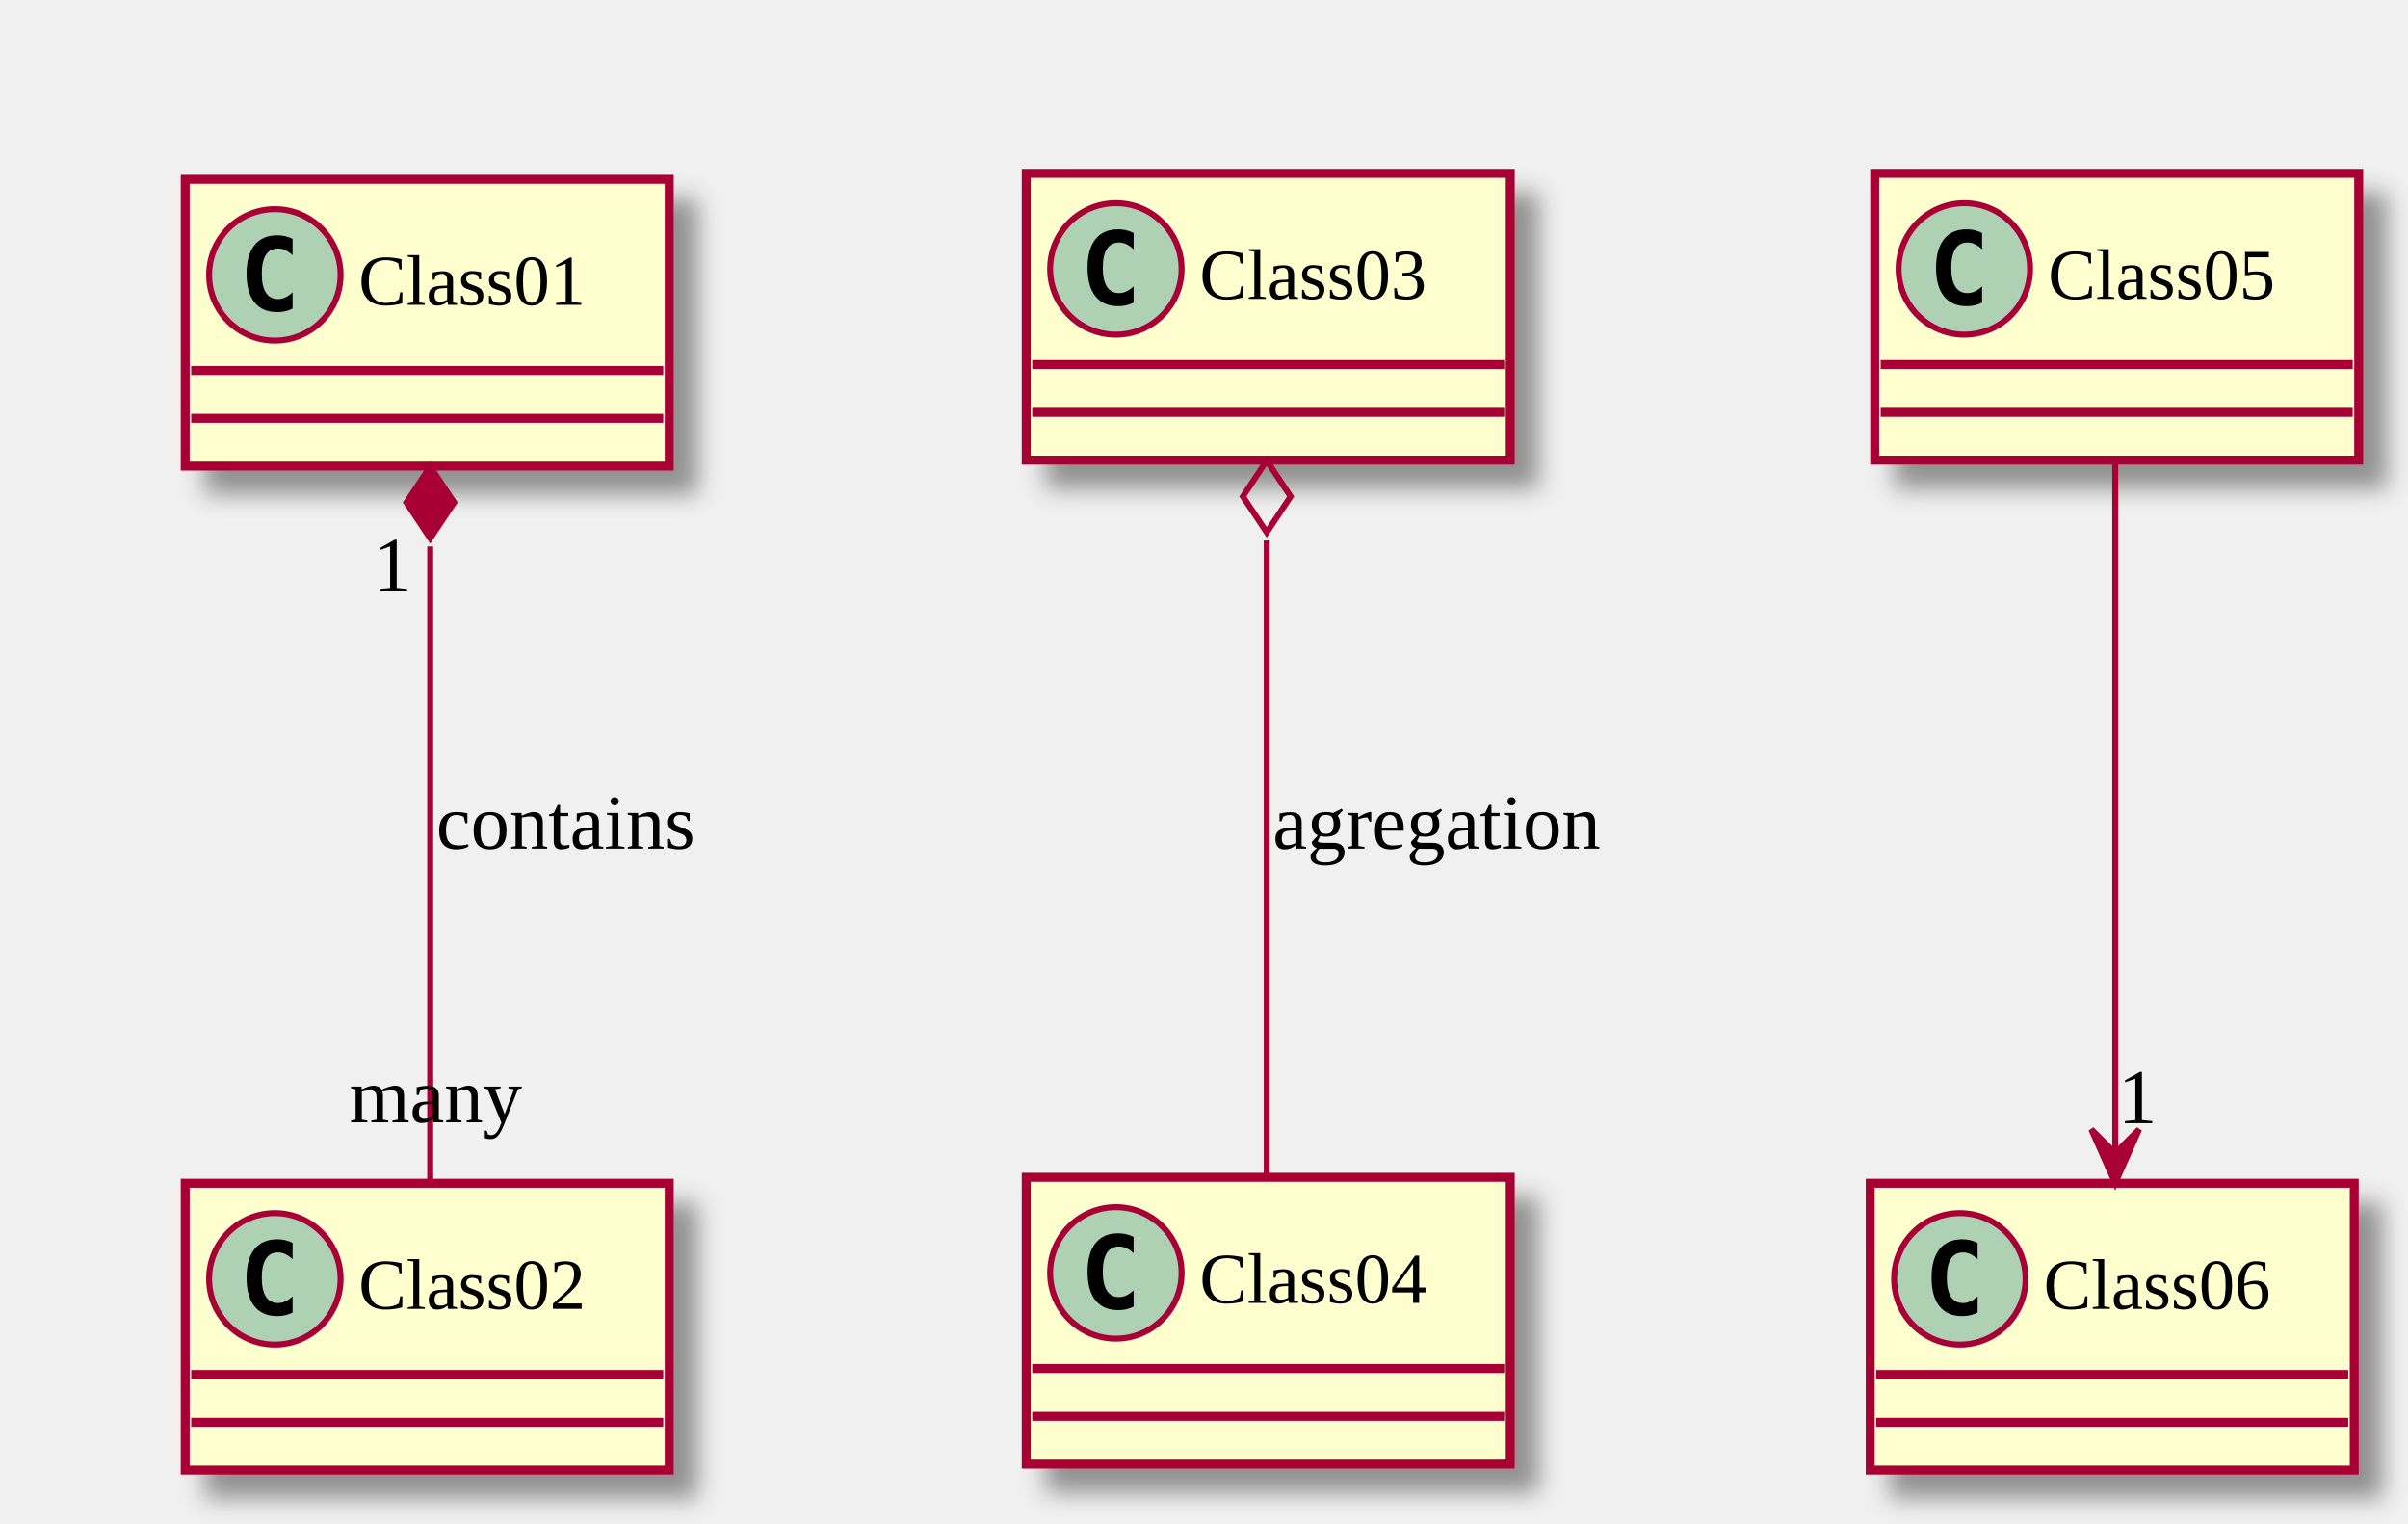
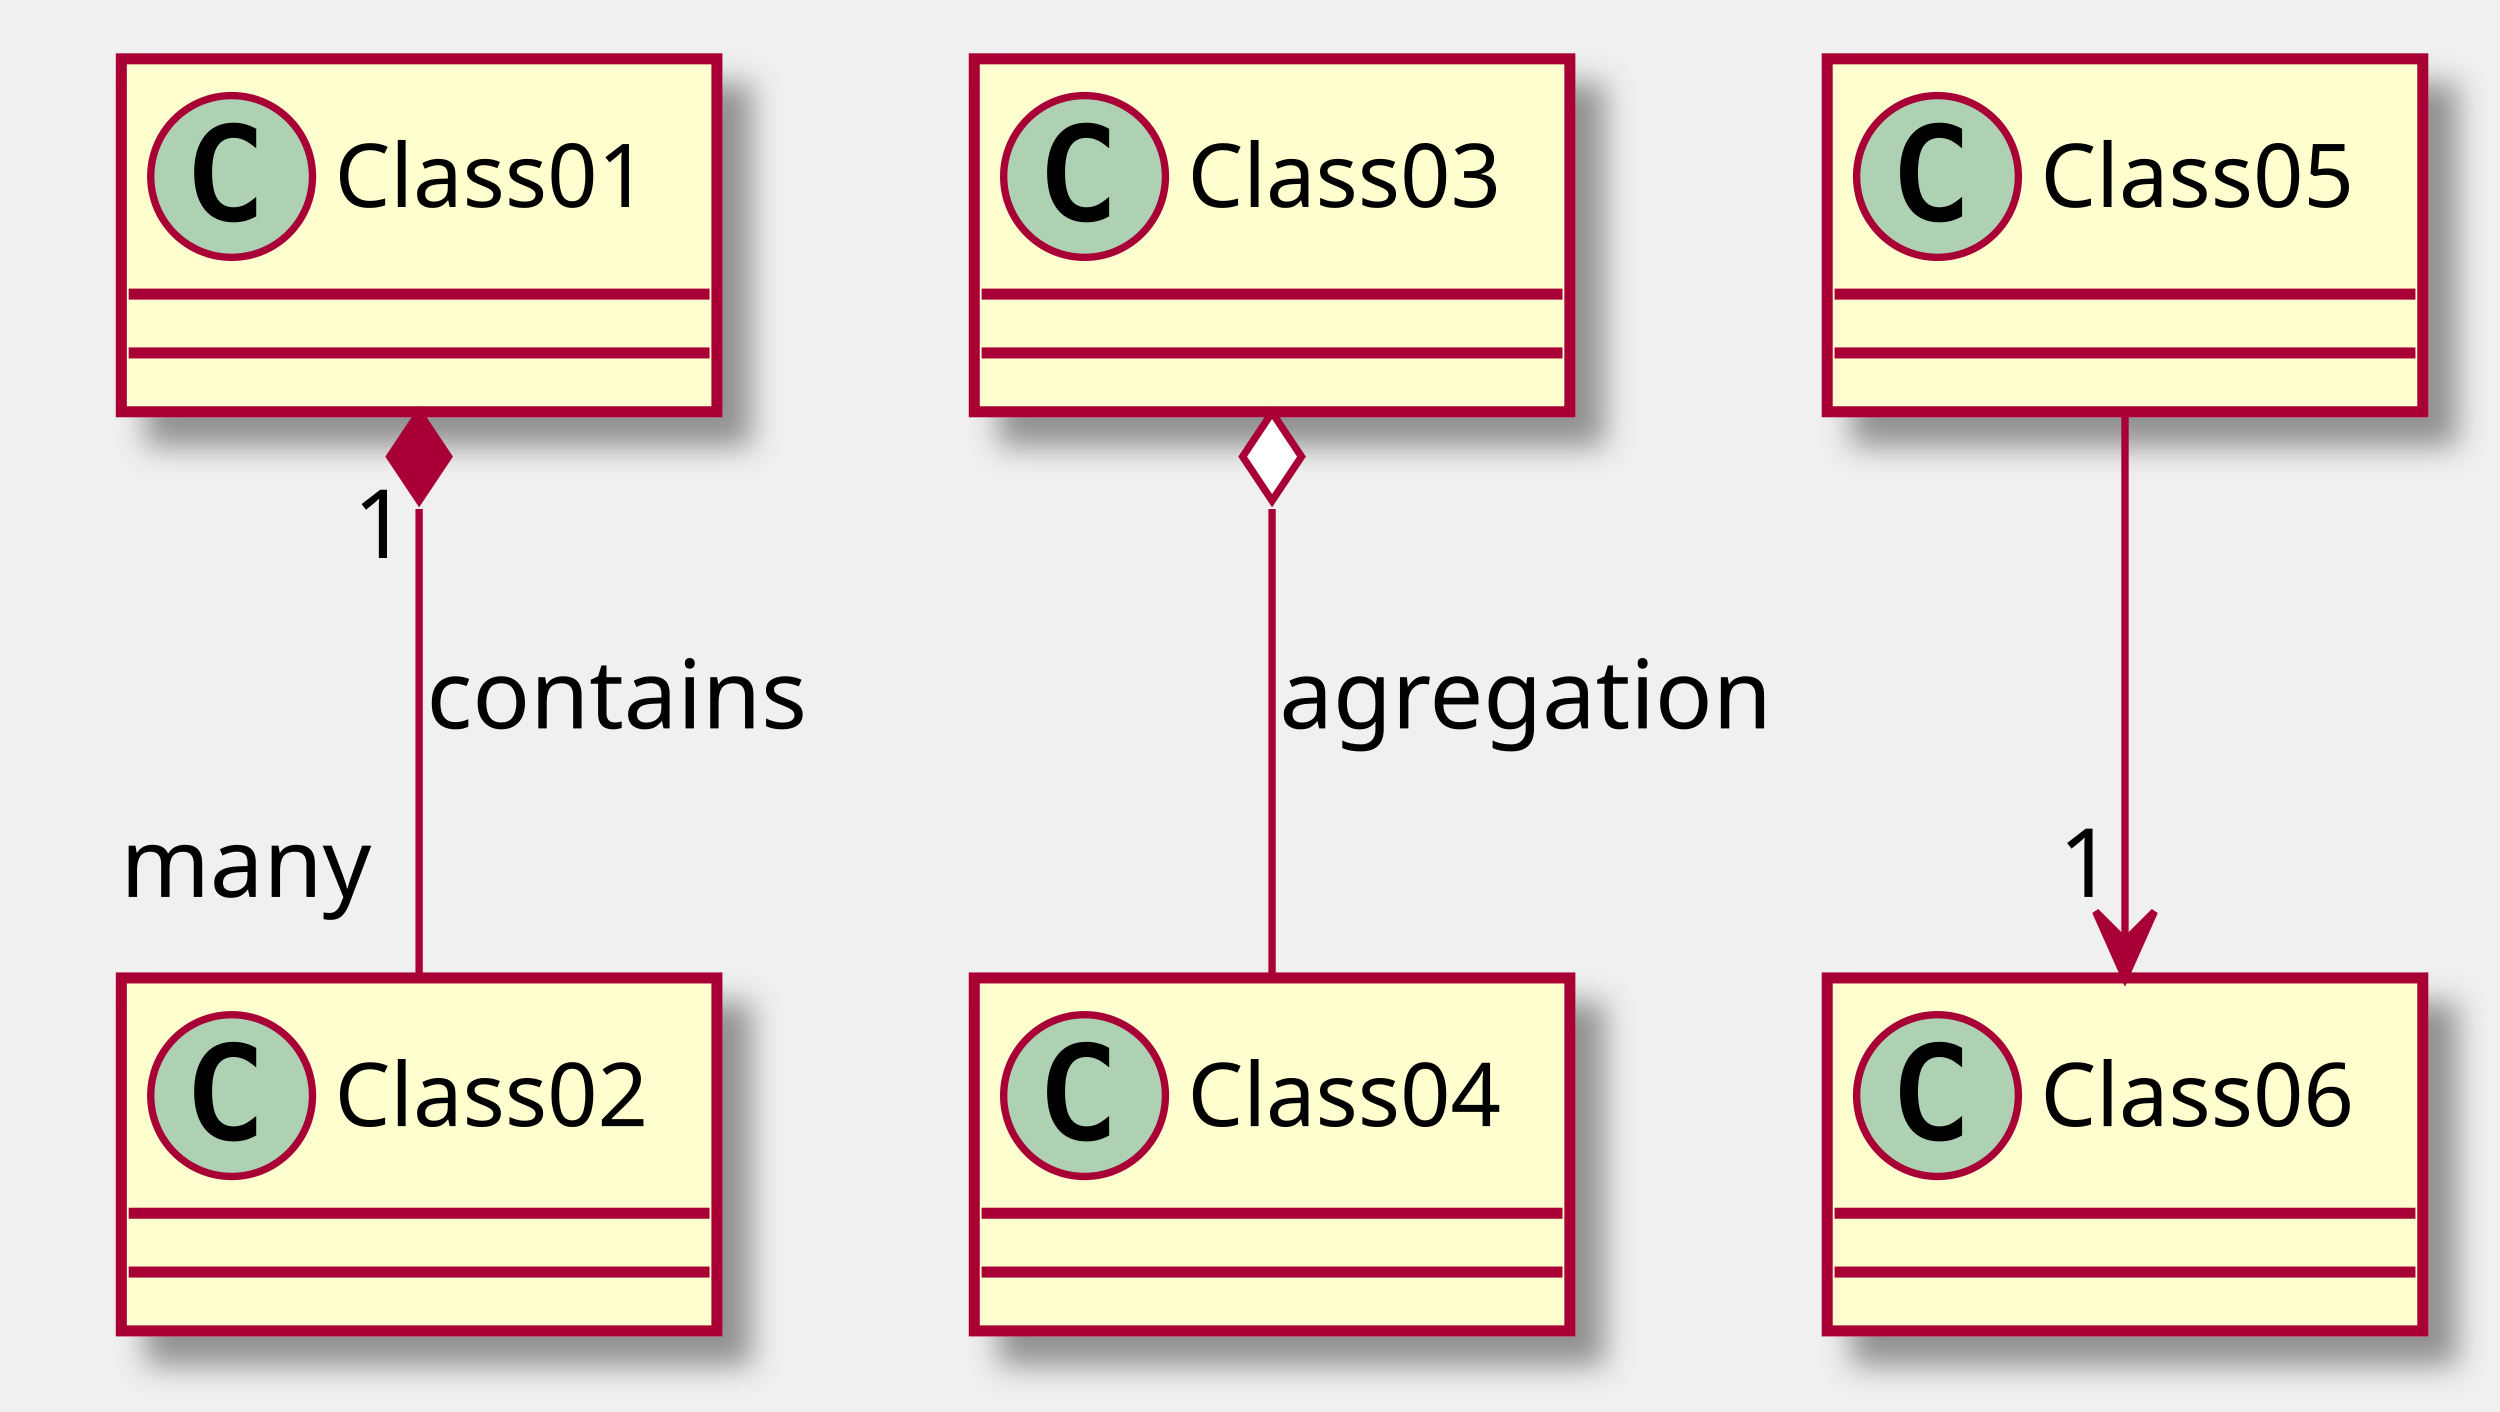
- <svg xmlns="http://www.w3.org/2000/svg" height="255pt" style="width:403px;height:255px;" version="1.1" viewBox="0 0 403 255" width="403pt">
+ <svg xmlns="http://www.w3.org/2000/svg" contentScriptType="application/ecmascript" contentStyleType="text/css" height="192px" preserveAspectRatio="none" style="width:340px;height:192px;" version="1.1" viewBox="0 0 340 192" width="340px" zoomAndPan="magnify">
  <defs>
-     <filter height="300%" id="f1" width="300%" x="-1" y="-1">
-       <feGaussianBlur result="blurOut" stdDeviation="2" />
+     <filter height="300%" id="f1v4phyckwl2dd" width="300%" x="-1" y="-1">
+       <feGaussianBlur result="blurOut" stdDeviation="2.0" />
      <feColorMatrix in="blurOut" result="blurOut2" type="matrix" values="0 0 0 0 0 0 0 0 0 0 0 0 0 0 0 0 0 0 .4 0" />
-       <feOffset dx="4" dy="4" in="blurOut2" result="blurOut3" />
+       <feOffset dx="4.0" dy="4.0" in="blurOut2" result="blurOut3" />
      <feBlend in="SourceGraphic" in2="blurOut3" mode="normal" />
    </filter>
  </defs>
  <g>
-     <rect fill="#FEFECE" filter="url(#f1)" height="48" style="stroke: #A80036; stroke-width: 1.5;" width="81" x="31" y="30" />
-     <ellipse cx="46" cy="46" fill="#ADD1B2" rx="11" ry="11" style="stroke: #A80036; stroke-width: 1.0;" />
-     <path d="M48.969,51.641 Q48.391,51.938 47.75,52.086 Q47.109,52.234 46.406,52.234 Q43.906,52.234 42.586,50.586 Q41.266,48.938 41.266,45.812 Q41.266,42.688 42.586,41.031 Q43.906,39.375 46.406,39.375 Q47.109,39.375 47.758,39.531 Q48.406,39.688 48.969,39.984 L48.969,42.703 Q48.344,42.125 47.75,41.852 Q47.156,41.578 46.531,41.578 Q45.188,41.578 44.5,42.648 Q43.812,43.719 43.812,45.812 Q43.812,47.906 44.5,48.977 Q45.188,50.047 46.531,50.047 Q47.156,50.047 47.75,49.773 Q48.344,49.5 48.969,48.922 L48.969,51.641 Z " />
-     <text fill="#000000" font-size="12" lengthAdjust="spacingAndGlyphs" textLength="49" x="60" y="51.016">Class01</text>
-     <line style="stroke: #A80036; stroke-width: 1.5;" x1="32" x2="111" y1="62" y2="62" />
-     <line style="stroke: #A80036; stroke-width: 1.5;" x1="32" x2="111" y1="70" y2="70" />
-     <rect fill="#FEFECE" filter="url(#f1)" height="48" style="stroke: #A80036; stroke-width: 1.5;" width="81" x="31" y="198" />
-     <ellipse cx="46" cy="214" fill="#ADD1B2" rx="11" ry="11" style="stroke: #A80036; stroke-width: 1.0;" />
-     <path d="M48.969,219.641 Q48.391,219.938 47.75,220.086 Q47.109,220.234 46.406,220.234 Q43.906,220.234 42.586,218.586 Q41.266,216.938 41.266,213.812 Q41.266,210.688 42.586,209.031 Q43.906,207.375 46.406,207.375 Q47.109,207.375 47.758,207.531 Q48.406,207.688 48.969,207.984 L48.969,210.703 Q48.344,210.125 47.75,209.852 Q47.156,209.578 46.531,209.578 Q45.188,209.578 44.5,210.648 Q43.812,211.719 43.812,213.812 Q43.812,215.906 44.5,216.977 Q45.188,218.047 46.531,218.047 Q47.156,218.047 47.75,217.773 Q48.344,217.5 48.969,216.922 L48.969,219.641 Z " />
-     <text fill="#000000" font-size="12" lengthAdjust="spacingAndGlyphs" textLength="49" x="60" y="219.016">Class02</text>
-     <line style="stroke: #A80036; stroke-width: 1.5;" x1="32" x2="111" y1="230" y2="230" />
-     <line style="stroke: #A80036; stroke-width: 1.5;" x1="32" x2="111" y1="238" y2="238" />
-     <rect fill="#FEFECE" filter="url(#f1)" height="48" style="stroke: #A80036; stroke-width: 1.5;" width="81" x="171.75" y="29" />
-     <ellipse cx="186.75" cy="45" fill="#ADD1B2" rx="11" ry="11" style="stroke: #A80036; stroke-width: 1.0;" />
-     <path d="M189.719,50.641 Q189.141,50.938 188.5,51.086 Q187.859,51.234 187.156,51.234 Q184.656,51.234 183.336,49.586 Q182.016,47.938 182.016,44.812 Q182.016,41.688 183.336,40.031 Q184.656,38.375 187.156,38.375 Q187.859,38.375 188.508,38.531 Q189.156,38.688 189.719,38.984 L189.719,41.703 Q189.094,41.125 188.5,40.852 Q187.906,40.578 187.281,40.578 Q185.938,40.578 185.25,41.648 Q184.562,42.719 184.562,44.812 Q184.562,46.906 185.25,47.977 Q185.938,49.047 187.281,49.047 Q187.906,49.047 188.5,48.773 Q189.094,48.5 189.719,47.922 L189.719,50.641 Z " />
-     <text fill="#000000" font-size="12" lengthAdjust="spacingAndGlyphs" textLength="49" x="200.75" y="50.016">Class03</text>
-     <line style="stroke: #A80036; stroke-width: 1.5;" x1="172.75" x2="251.75" y1="61" y2="61" />
-     <line style="stroke: #A80036; stroke-width: 1.5;" x1="172.75" x2="251.75" y1="69" y2="69" />
-     <rect fill="#FEFECE" filter="url(#f1)" height="48" style="stroke: #A80036; stroke-width: 1.5;" width="81" x="171.75" y="197" />
-     <ellipse cx="186.75" cy="213" fill="#ADD1B2" rx="11" ry="11" style="stroke: #A80036; stroke-width: 1.0;" />
-     <path d="M189.719,218.641 Q189.141,218.938 188.5,219.086 Q187.859,219.234 187.156,219.234 Q184.656,219.234 183.336,217.586 Q182.016,215.938 182.016,212.812 Q182.016,209.688 183.336,208.031 Q184.656,206.375 187.156,206.375 Q187.859,206.375 188.508,206.531 Q189.156,206.688 189.719,206.984 L189.719,209.703 Q189.094,209.125 188.5,208.852 Q187.906,208.578 187.281,208.578 Q185.938,208.578 185.25,209.648 Q184.562,210.719 184.562,212.812 Q184.562,214.906 185.25,215.977 Q185.938,217.047 187.281,217.047 Q187.906,217.047 188.5,216.773 Q189.094,216.5 189.719,215.922 L189.719,218.641 Z " />
-     <text fill="#000000" font-size="12" lengthAdjust="spacingAndGlyphs" textLength="49" x="200.75" y="218.016">Class04</text>
-     <line style="stroke: #A80036; stroke-width: 1.5;" x1="172.75" x2="251.75" y1="229" y2="229" />
-     <line style="stroke: #A80036; stroke-width: 1.5;" x1="172.75" x2="251.75" y1="237" y2="237" />
-     <rect fill="#FEFECE" filter="url(#f1)" height="48" style="stroke: #A80036; stroke-width: 1.5;" width="81" x="313.75" y="29" />
-     <ellipse cx="328.75" cy="45" fill="#ADD1B2" rx="11" ry="11" style="stroke: #A80036; stroke-width: 1.0;" />
-     <path d="M331.719,50.641 Q331.141,50.938 330.5,51.086 Q329.859,51.234 329.156,51.234 Q326.656,51.234 325.336,49.586 Q324.016,47.938 324.016,44.812 Q324.016,41.688 325.336,40.031 Q326.656,38.375 329.156,38.375 Q329.859,38.375 330.508,38.531 Q331.156,38.688 331.719,38.984 L331.719,41.703 Q331.094,41.125 330.5,40.852 Q329.906,40.578 329.281,40.578 Q327.938,40.578 327.25,41.648 Q326.562,42.719 326.562,44.812 Q326.562,46.906 327.25,47.977 Q327.938,49.047 329.281,49.047 Q329.906,49.047 330.5,48.773 Q331.094,48.5 331.719,47.922 L331.719,50.641 Z " />
-     <text fill="#000000" font-size="12" lengthAdjust="spacingAndGlyphs" textLength="49" x="342.75" y="50.016">Class05</text>
-     <line style="stroke: #A80036; stroke-width: 1.5;" x1="314.75" x2="393.75" y1="61" y2="61" />
-     <line style="stroke: #A80036; stroke-width: 1.5;" x1="314.75" x2="393.75" y1="69" y2="69" />
-     <rect fill="#FEFECE" filter="url(#f1)" height="48" style="stroke: #A80036; stroke-width: 1.5;" width="81" x="313" y="198" />
-     <ellipse cx="328" cy="214" fill="#ADD1B2" rx="11" ry="11" style="stroke: #A80036; stroke-width: 1.0;" />
-     <path d="M330.969,219.641 Q330.391,219.938 329.75,220.086 Q329.109,220.234 328.406,220.234 Q325.906,220.234 324.586,218.586 Q323.266,216.938 323.266,213.812 Q323.266,210.688 324.586,209.031 Q325.906,207.375 328.406,207.375 Q329.109,207.375 329.758,207.531 Q330.406,207.688 330.969,207.984 L330.969,210.703 Q330.344,210.125 329.75,209.852 Q329.156,209.578 328.531,209.578 Q327.188,209.578 326.5,210.648 Q325.812,211.719 325.812,213.812 Q325.812,215.906 326.5,216.977 Q327.188,218.047 328.531,218.047 Q329.156,218.047 329.75,217.773 Q330.344,217.5 330.969,216.922 L330.969,219.641 Z " />
-     <text fill="#000000" font-size="12" lengthAdjust="spacingAndGlyphs" textLength="49" x="342" y="219.016">Class06</text>
-     <line style="stroke: #A80036; stroke-width: 1.5;" x1="314" x2="393" y1="230" y2="230" />
-     <line style="stroke: #A80036; stroke-width: 1.5;" x1="314" x2="393" y1="238" y2="238" />
-     <path d="M72,91.444 C72,123.856 72,170.266 72,197.847 " fill="none" style="stroke: #A80036; stroke-width: 1.0;" />
-     <polygon fill="#A80036" points="72,78.082,68,84.082,72,90.082,76,84.082,72,78.082" style="stroke: #A80036; stroke-width: 1.0;" />
-     <text fill="#000000" font-size="13" lengthAdjust="spacingAndGlyphs" textLength="54" x="73" y="142">contains</text>
-     <text fill="#000000" font-size="13" lengthAdjust="spacingAndGlyphs" textLength="8" x="62.402" y="98.892">1</text>
-     <text fill="#000000" font-size="13" lengthAdjust="spacingAndGlyphs" textLength="36" x="58.479" y="187.791">many</text>
-     <path d="M212,90.444 C212,122.856 212,169.266 212,196.847 " fill="none" style="stroke: #A80036; stroke-width: 1.0;" />
-     <polygon fill="none" points="212,77.082,208,83.082,212,89.082,216,83.082,212,77.082" style="stroke: #A80036; stroke-width: 1.0;" />
-     <text fill="#000000" font-size="13" lengthAdjust="spacingAndGlyphs" textLength="69" x="213" y="142">agregation</text>
-     <path d="M354,77.221 C354,107.506 354,160.446 354,192.943 " fill="none" style="stroke: #A80036; stroke-width: 1.0;" />
-     <polygon fill="#A80036" points="354,197.977,358,188.977,354,192.977,350,188.977,354,197.977" style="stroke: #A80036; stroke-width: 1.0;" />
-     <text fill="#000000" font-size="13" lengthAdjust="spacingAndGlyphs" textLength="8" x="354.479" y="187.943">1</text>
+     <rect fill="#FEFECE" filter="url(#f1v4phyckwl2dd)" height="48" id="Class01" style="stroke: #A80036; stroke-width: 1.5;" width="81" x="16.5" y="8" />
+     <ellipse cx="31.5" cy="24" fill="#ADD1B2" rx="11" ry="11" style="stroke: #A80036; stroke-width: 1.0;" />
+     <path d="M34.844,29.422 Q33.984,29.891 33.266,30.062 Q32.562,30.234 31.766,30.234 Q29.203,30.234 27.797,28.453 Q26.406,26.656 26.406,23.469 Q26.406,20.312 27.812,18.5 Q29.219,16.688 31.766,16.688 Q32.562,16.688 33.266,16.875 Q33.984,17.047 34.844,17.516 L34.844,20.172 Q33.719,19.234 33.062,19 Q32.406,18.75 31.766,18.75 Q30.312,18.75 29.578,19.891 Q28.844,21.016 28.844,23.469 Q28.844,25.922 29.578,27.062 Q30.312,28.188 31.766,28.188 Q32.422,28.188 33.062,27.953 Q33.719,27.703 34.844,26.766 L34.844,29.422 Z " />
+     <text fill="#000000" font-family="sans-serif" font-size="12" lengthAdjust="spacingAndGlyphs" textLength="49" x="45.5" y="28.154">Class01</text>
+     <line style="stroke: #A80036; stroke-width: 1.5;" x1="17.5" x2="96.5" y1="40" y2="40" />
+     <line style="stroke: #A80036; stroke-width: 1.5;" x1="17.5" x2="96.5" y1="48" y2="48" />
+     <rect fill="#FEFECE" filter="url(#f1v4phyckwl2dd)" height="48" id="Class02" style="stroke: #A80036; stroke-width: 1.5;" width="81" x="16.5" y="133" />
+     <ellipse cx="31.5" cy="149" fill="#ADD1B2" rx="11" ry="11" style="stroke: #A80036; stroke-width: 1.0;" />
+     <path d="M34.844,154.422 Q33.984,154.891 33.266,155.062 Q32.562,155.234 31.766,155.234 Q29.203,155.234 27.797,153.453 Q26.406,151.656 26.406,148.469 Q26.406,145.312 27.812,143.5 Q29.219,141.688 31.766,141.688 Q32.562,141.688 33.266,141.875 Q33.984,142.047 34.844,142.516 L34.844,145.172 Q33.719,144.234 33.062,144 Q32.406,143.75 31.766,143.75 Q30.312,143.75 29.578,144.891 Q28.844,146.016 28.844,148.469 Q28.844,150.922 29.578,152.062 Q30.312,153.188 31.766,153.188 Q32.422,153.188 33.062,152.953 Q33.719,152.703 34.844,151.766 L34.844,154.422 Z " />
+     <text fill="#000000" font-family="sans-serif" font-size="12" lengthAdjust="spacingAndGlyphs" textLength="49" x="45.5" y="153.154">Class02</text>
+     <line style="stroke: #A80036; stroke-width: 1.5;" x1="17.5" x2="96.5" y1="165" y2="165" />
+     <line style="stroke: #A80036; stroke-width: 1.5;" x1="17.5" x2="96.5" y1="173" y2="173" />
+     <rect fill="#FEFECE" filter="url(#f1v4phyckwl2dd)" height="48" id="Class03" style="stroke: #A80036; stroke-width: 1.5;" width="81" x="132.5" y="8" />
+     <ellipse cx="147.5" cy="24" fill="#ADD1B2" rx="11" ry="11" style="stroke: #A80036; stroke-width: 1.0;" />
+     <path d="M150.844,29.422 Q149.984,29.891 149.266,30.062 Q148.562,30.234 147.766,30.234 Q145.203,30.234 143.797,28.453 Q142.406,26.656 142.406,23.469 Q142.406,20.312 143.812,18.5 Q145.219,16.688 147.766,16.688 Q148.562,16.688 149.266,16.875 Q149.984,17.047 150.844,17.516 L150.844,20.172 Q149.719,19.234 149.062,19 Q148.406,18.75 147.766,18.75 Q146.312,18.75 145.578,19.891 Q144.844,21.016 144.844,23.469 Q144.844,25.922 145.578,27.062 Q146.312,28.188 147.766,28.188 Q148.422,28.188 149.062,27.953 Q149.719,27.703 150.844,26.766 L150.844,29.422 Z " />
+     <text fill="#000000" font-family="sans-serif" font-size="12" lengthAdjust="spacingAndGlyphs" textLength="49" x="161.5" y="28.154">Class03</text>
+     <line style="stroke: #A80036; stroke-width: 1.5;" x1="133.5" x2="212.5" y1="40" y2="40" />
+     <line style="stroke: #A80036; stroke-width: 1.5;" x1="133.5" x2="212.5" y1="48" y2="48" />
+     <rect fill="#FEFECE" filter="url(#f1v4phyckwl2dd)" height="48" id="Class04" style="stroke: #A80036; stroke-width: 1.5;" width="81" x="132.5" y="133" />
+     <ellipse cx="147.5" cy="149" fill="#ADD1B2" rx="11" ry="11" style="stroke: #A80036; stroke-width: 1.0;" />
+     <path d="M150.844,154.422 Q149.984,154.891 149.266,155.062 Q148.562,155.234 147.766,155.234 Q145.203,155.234 143.797,153.453 Q142.406,151.656 142.406,148.469 Q142.406,145.312 143.812,143.5 Q145.219,141.688 147.766,141.688 Q148.562,141.688 149.266,141.875 Q149.984,142.047 150.844,142.516 L150.844,145.172 Q149.719,144.234 149.062,144 Q148.406,143.75 147.766,143.75 Q146.312,143.75 145.578,144.891 Q144.844,146.016 144.844,148.469 Q144.844,150.922 145.578,152.062 Q146.312,153.188 147.766,153.188 Q148.422,153.188 149.062,152.953 Q149.719,152.703 150.844,151.766 L150.844,154.422 Z " />
+     <text fill="#000000" font-family="sans-serif" font-size="12" lengthAdjust="spacingAndGlyphs" textLength="49" x="161.5" y="153.154">Class04</text>
+     <line style="stroke: #A80036; stroke-width: 1.5;" x1="133.5" x2="212.5" y1="165" y2="165" />
+     <line style="stroke: #A80036; stroke-width: 1.5;" x1="133.5" x2="212.5" y1="173" y2="173" />
+     <rect fill="#FEFECE" filter="url(#f1v4phyckwl2dd)" height="48" id="Class05" style="stroke: #A80036; stroke-width: 1.5;" width="81" x="248.5" y="8" />
+     <ellipse cx="263.5" cy="24" fill="#ADD1B2" rx="11" ry="11" style="stroke: #A80036; stroke-width: 1.0;" />
+     <path d="M266.844,29.422 Q265.984,29.891 265.266,30.062 Q264.562,30.234 263.766,30.234 Q261.203,30.234 259.797,28.453 Q258.406,26.656 258.406,23.469 Q258.406,20.312 259.812,18.5 Q261.219,16.688 263.766,16.688 Q264.562,16.688 265.266,16.875 Q265.984,17.047 266.844,17.516 L266.844,20.172 Q265.719,19.234 265.062,19 Q264.406,18.75 263.766,18.75 Q262.312,18.75 261.578,19.891 Q260.844,21.016 260.844,23.469 Q260.844,25.922 261.578,27.062 Q262.312,28.188 263.766,28.188 Q264.422,28.188 265.062,27.953 Q265.719,27.703 266.844,26.766 L266.844,29.422 Z " />
+     <text fill="#000000" font-family="sans-serif" font-size="12" lengthAdjust="spacingAndGlyphs" textLength="49" x="277.5" y="28.154">Class05</text>
+     <line style="stroke: #A80036; stroke-width: 1.5;" x1="249.5" x2="328.5" y1="40" y2="40" />
+     <line style="stroke: #A80036; stroke-width: 1.5;" x1="249.5" x2="328.5" y1="48" y2="48" />
+     <rect fill="#FEFECE" filter="url(#f1v4phyckwl2dd)" height="48" id="Class06" style="stroke: #A80036; stroke-width: 1.5;" width="81" x="248.5" y="133" />
+     <ellipse cx="263.5" cy="149" fill="#ADD1B2" rx="11" ry="11" style="stroke: #A80036; stroke-width: 1.0;" />
+     <path d="M266.844,154.422 Q265.984,154.891 265.266,155.062 Q264.562,155.234 263.766,155.234 Q261.203,155.234 259.797,153.453 Q258.406,151.656 258.406,148.469 Q258.406,145.312 259.812,143.5 Q261.219,141.688 263.766,141.688 Q264.562,141.688 265.266,141.875 Q265.984,142.047 266.844,142.516 L266.844,145.172 Q265.719,144.234 265.062,144 Q264.406,143.75 263.766,143.75 Q262.312,143.75 261.578,144.891 Q260.844,146.016 260.844,148.469 Q260.844,150.922 261.578,152.062 Q262.312,153.188 263.766,153.188 Q264.422,153.188 265.062,152.953 Q265.719,152.703 266.844,151.766 L266.844,154.422 Z " />
+     <text fill="#000000" font-family="sans-serif" font-size="12" lengthAdjust="spacingAndGlyphs" textLength="49" x="277.5" y="153.154">Class06</text>
+     <line style="stroke: #A80036; stroke-width: 1.5;" x1="249.5" x2="328.5" y1="165" y2="165" />
+     <line style="stroke: #A80036; stroke-width: 1.5;" x1="249.5" x2="328.5" y1="173" y2="173" />
+     <path d="M57,69.224 C57,89.861 57,114.921 57,132.973 " fill="none" id="Class01-Class02" style="stroke: #A80036; stroke-width: 1.0;" />
+     <polygon fill="#A80036" points="57,56.101,53,62.101,57,68.101,61,62.101,57,56.101" style="stroke: #A80036; stroke-width: 1.0;" />
+     <text fill="#000000" font-family="sans-serif" font-size="13" lengthAdjust="spacingAndGlyphs" textLength="54" x="58" y="99.067">contains</text>
+     <text fill="#000000" font-family="sans-serif" font-size="13" lengthAdjust="spacingAndGlyphs" textLength="8" x="48.025" y="75.887">1</text>
+     <text fill="#000000" font-family="sans-serif" font-size="13" lengthAdjust="spacingAndGlyphs" textLength="36" x="16.387" y="121.978">many</text>
+     <path d="M173,69.224 C173,89.861 173,114.921 173,132.973 " fill="none" id="Class03-Class04" style="stroke: #A80036; stroke-width: 1.0;" />
+     <polygon fill="#FFFFFF" points="173,56.101,169,62.101,173,68.101,177,62.101,173,56.101" style="stroke: #A80036; stroke-width: 1.0;" />
+     <text fill="#000000" font-family="sans-serif" font-size="13" lengthAdjust="spacingAndGlyphs" textLength="69" x="174" y="99.067">agregation</text>
+     <path d="M289,56.101 C289,76.593 289,106.076 289,127.884 " fill="none" id="Class05-Class06" style="stroke: #A80036; stroke-width: 1.0;" />
+     <polygon fill="#A80036" points="289,132.973,293,123.973,289,127.973,285,123.973,289,132.973" style="stroke: #A80036; stroke-width: 1.0;" />
+     <text fill="#000000" font-family="sans-serif" font-size="13" lengthAdjust="spacingAndGlyphs" textLength="8" x="279.975" y="121.978">1</text>
  </g>
</svg>
